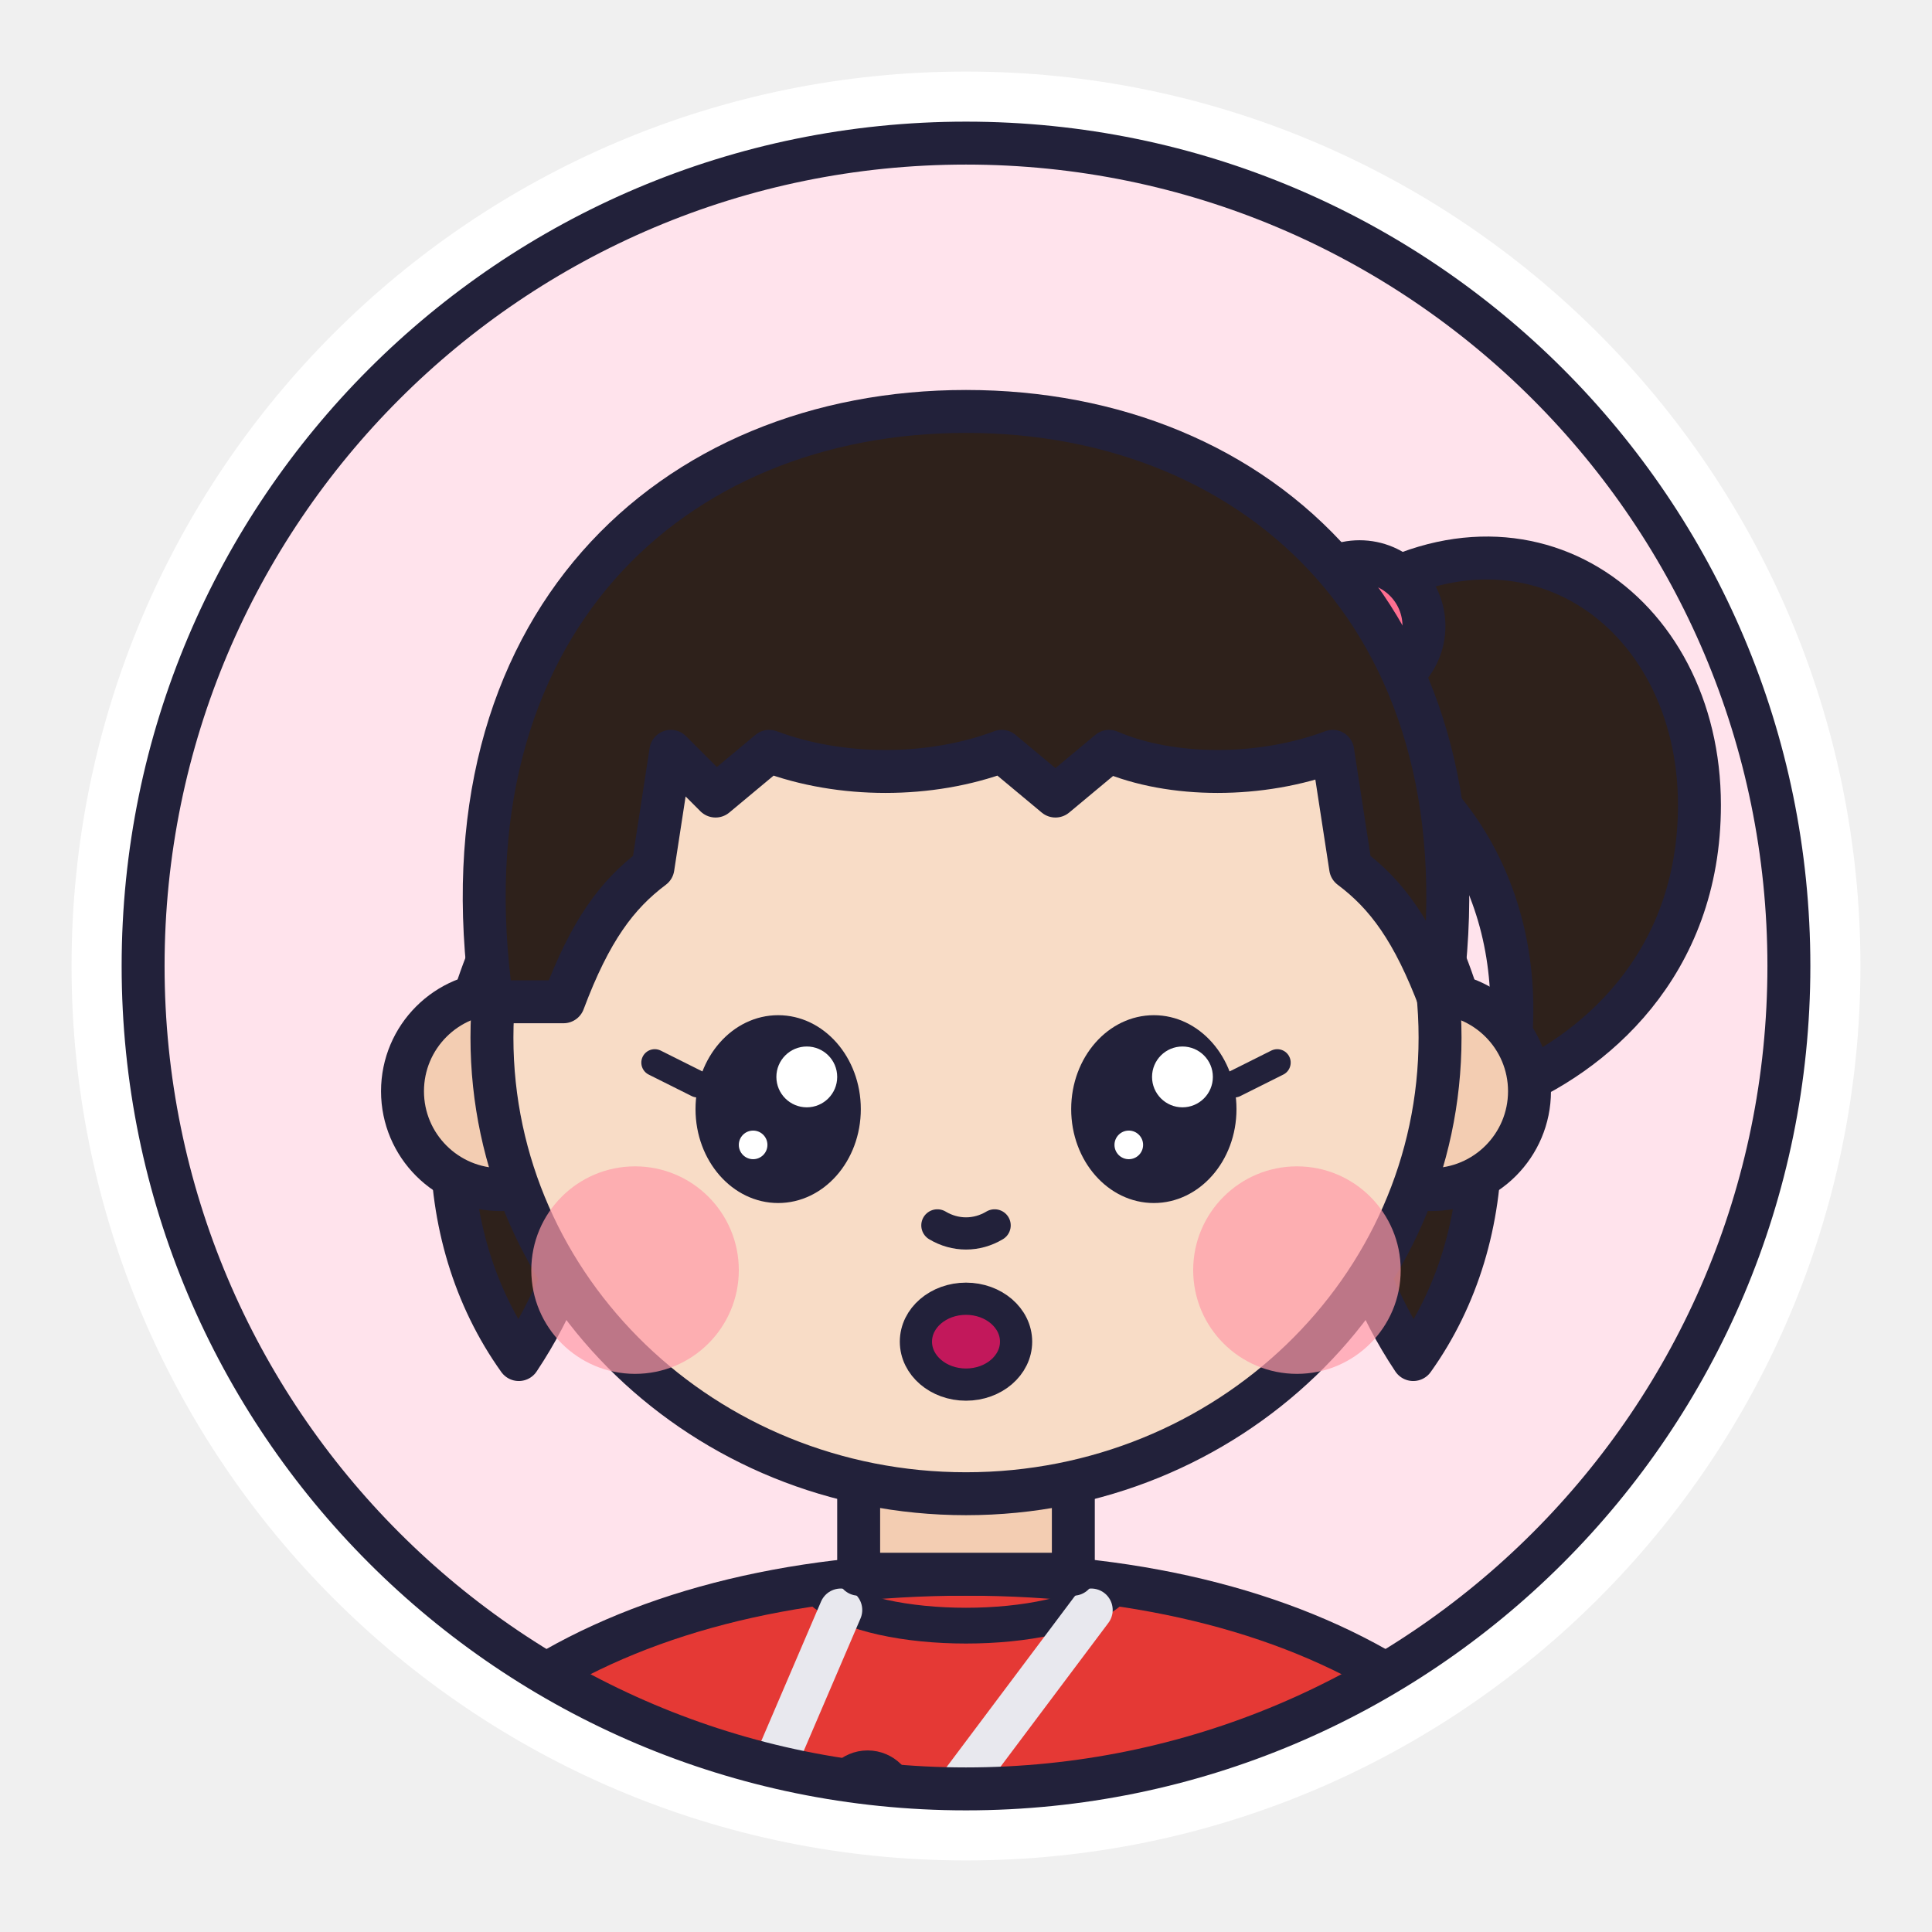
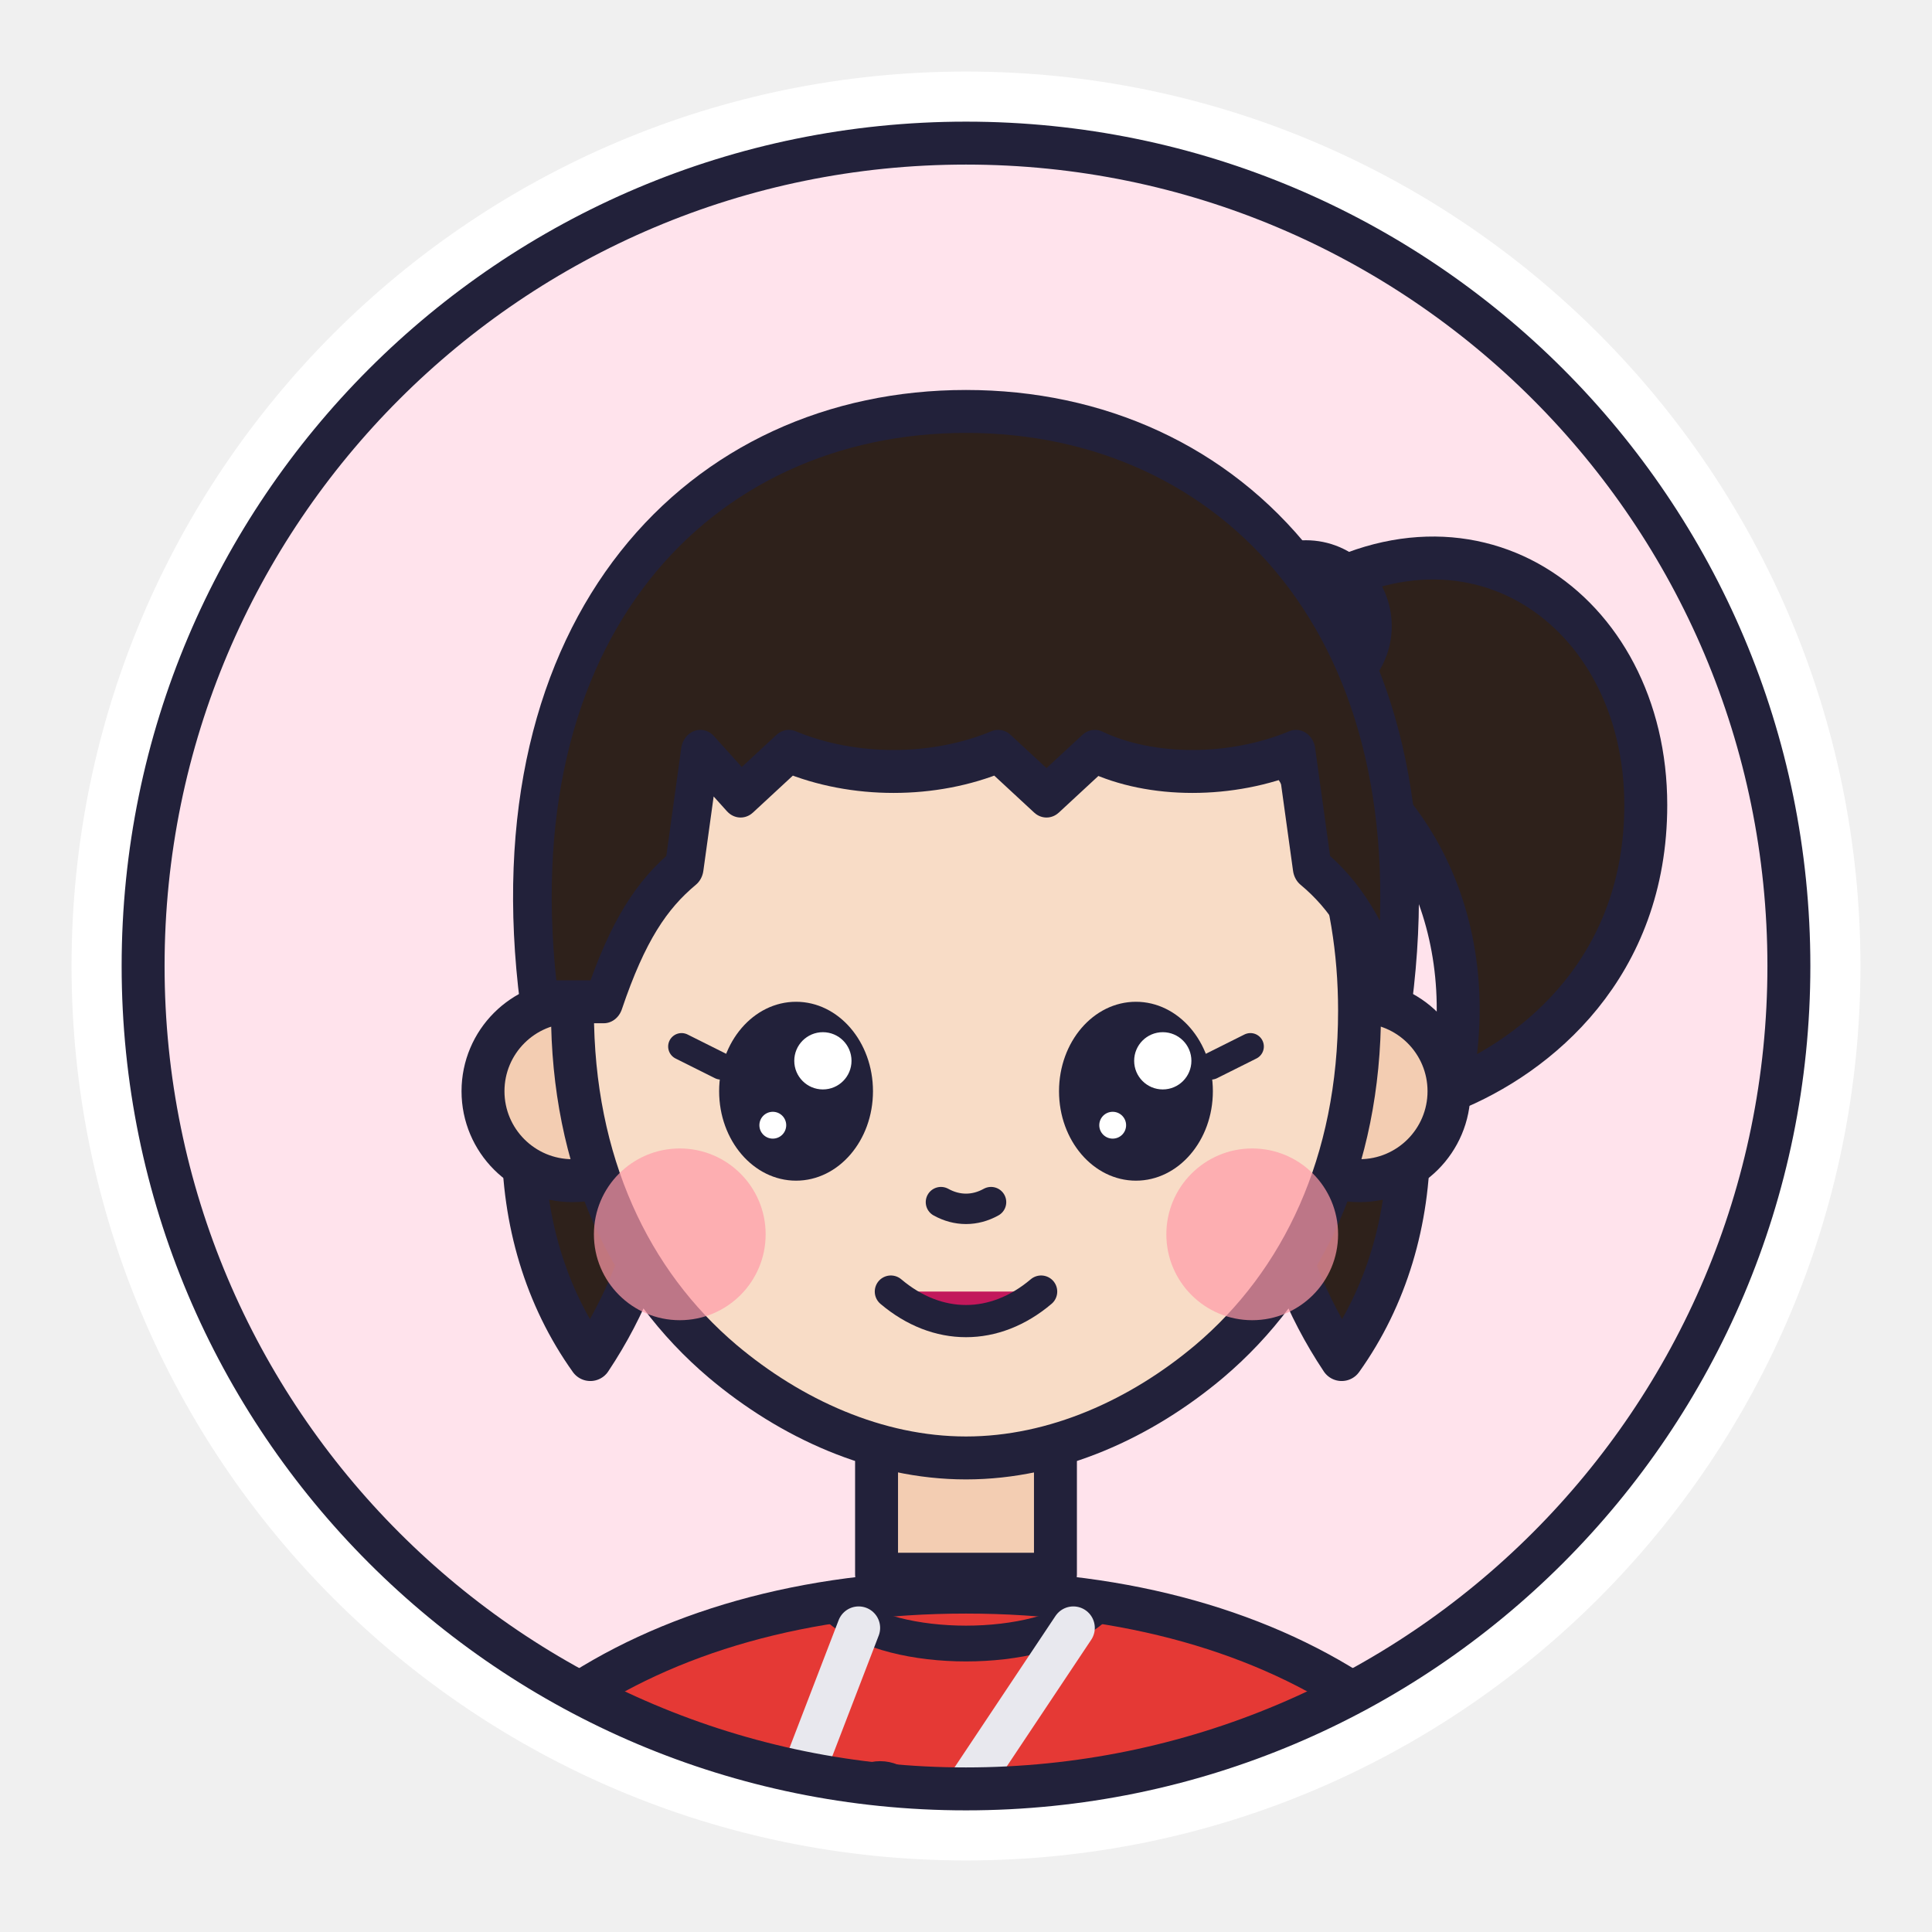
<svg xmlns="http://www.w3.org/2000/svg" viewBox="-4 -4 108 108" aria-hidden="true">
  <defs>
    <clipPath id="kmimi">
      <circle cx="50" cy="50" r="46" />
    </clipPath>
  </defs>
  <circle cx="50" cy="50" r="50" fill="#fff" />
  <circle cx="50" cy="50" r="46" fill="#FFE3EC" />
  <g clip-path="url(#kmimi)" stroke="#22213A" stroke-width="2.4" stroke-linejoin="round" stroke-linecap="round">
-     <path d="M14 108c2-15 16-24 36-24s34 9 36 24z" fill="#E53935" />
-     <path d="M42 85c3 2.5 13 2.5 16 0" fill="none" stroke-width="2" />
-     <path d="M43 86l-6 14M57 86l-12 16" fill="none" stroke="#E8E8EE" stroke-width="2.4" />
-     <circle cx="41" cy="101" r="5.5" fill="#D7A86E" />
-     <circle cx="37.5" cy="96.5" r="1.9" fill="#D7A86E" stroke-width="1.5" />
-     <circle cx="44.5" cy="96.5" r="1.9" fill="#D7A86E" stroke-width="1.5" />
-     <path d="M44 74h12v10H44z" fill="#F3CDB2" />
-     <path d="M71 30c10-7 20 0 20 11 0 9-6 14-11 16 2-9-2-17-9-20z" fill="#2E211B" />
-     <circle cx="72" cy="31" r="3.6" fill="#FF6F91" />
-     <path d="M25 46c-5 9-5 19 0 26 4-6 5-13 4-21zM75 46c5 9 5 19 0 26-4-6-5-13-4-21z" fill="#2E211B" />
-     <circle cx="24" cy="57" r="5.5" fill="#F3CDB2" />
-     <circle cx="76" cy="57" r="5.5" fill="#F3CDB2" />
-     <ellipse cx="50" cy="54" rx="26.5" ry="25.5" fill="#F8DCC6" />
-     <path d="M23.5 52c-3-21 10-33 26.5-33s29.5 12 26.5 33c-1.5-4-3-6-5-7.5l-1-6.5c-4 1.5-9 1.5-12.5 0l-3 2.5-3-2.5c-4 1.5-9 1.5-13 0l-3 2.5-2.5-2.5-1 6.5c-2 1.5-3.5 3.5-5 7.5z" fill="#2E211B" />
-     <ellipse cx="39.5" cy="58" rx="4.62" ry="5.25" fill="#22213A" stroke="none" />
-     <ellipse cx="60.5" cy="58" rx="4.62" ry="5.25" fill="#22213A" stroke="none" />
-     <circle cx="41.1" cy="56.2" r="1.7" fill="#fff" stroke="none" />
-     <circle cx="62.1" cy="56.2" r="1.7" fill="#fff" stroke="none" />
-     <circle cx="38.1" cy="60" r=".8" fill="#fff" stroke="none" />
-     <circle cx="59.1" cy="60" r=".8" fill="#fff" stroke="none" />
-     <path d="M35 56.6l-2.4-1.2M65 56.6l2.4-1.2" fill="none" stroke-width="1.5" />
-     <circle cx="31.5" cy="67" r="5.8" fill="#FF9AA8" stroke="none" opacity=".7" />
-     <circle cx="68.5" cy="67" r="5.8" fill="#FF9AA8" stroke="none" opacity=".7" />
-     <path d="M48.4 64.5c1 .6 2.2.6 3.2 0" fill="none" stroke-width="1.8" />
-     <ellipse cx="50" cy="71" rx="2.8" ry="2.4" fill="#C2185B" stroke-width="1.8" />
+     <path d="M17 108c2-14 15-23 33-23s31 9 33 23z" fill="#E53935" />
+     <path d="M43 86c3 2.5 11 2.5 14 0" fill="none" stroke-width="2" />
+     <path d="M44 87l-5 13M56 87l-10 15" fill="none" stroke="#E8E8EE" stroke-width="2.4" />
+     <circle cx="42" cy="101" r="5" fill="#D7A86E" />
+     <circle cx="38.8" cy="97" r="1.8" fill="#D7A86E" stroke-width="1.5" />
+     <circle cx="45.2" cy="97" r="1.8" fill="#D7A86E" stroke-width="1.5" />
+     <path d="M45 73h10v11H45z" fill="#F3CDB2" />
+     <path d="M68 30c10-7 20 0 20 11 0 9-6 14-11 16 2-9-2-17-9-20z" fill="#2E211B" />
+     <circle cx="69" cy="31" r="3.6" fill="#FF6F91" />
+     <path d="M29 46c-5 9-5 19 0 26 4-6 5-13 4-21zM71 46c5 9 5 19 0 26-4-6-5-13-4-21z" fill="#2E211B" />
+     <circle cx="28" cy="57" r="5" fill="#F3CDB2" />
+     <circle cx="72" cy="57" r="5" fill="#F3CDB2" />
+     <path d="M50 29c13.5 0 22 10 22 23.5 0 8.5-3.2 15.2-8.4 19.6C59.8 75.3 55 77.5 50 77.5s-9.8-2.2-13.6-5.4C31.2 67.7 28 61 28 52.5 28 39 36.5 29 50 29z" fill="#F8DCC6" />
+     <g transform="translate(5 0) scale(.9 1)">
+       <path d="M23.5 52c-3-21 10-33 26.5-33s29.5 12 26.5 33c-1.5-4-3-6-5-7.5l-1-6.5c-4 1.5-9 1.5-12.5 0l-3 2.5-3-2.5c-4 1.5-9 1.5-13 0l-3 2.5-2.5-2.5-1 6.5c-2 1.5-3.5 3.5-5 7.5z" fill="#2E211B" />
+     </g>
+     <ellipse cx="40.5" cy="57" rx="4.3" ry="5" fill="#22213A" stroke="none" />
+     <ellipse cx="59.5" cy="57" rx="4.3" ry="5" fill="#22213A" stroke="none" />
+     <circle cx="42" cy="55.3" r="1.6" fill="#fff" stroke="none" />
+     <circle cx="61" cy="55.3" r="1.6" fill="#fff" stroke="none" />
+     <circle cx="39.2" cy="58.9" r=".75" fill="#fff" stroke="none" />
+     <circle cx="58.2" cy="58.9" r=".75" fill="#fff" stroke="none" />
+     <path d="M36.3 55.6l-2.2-1.1M63.7 55.6l2.2-1.1" fill="none" stroke-width="1.5" />
+     <circle cx="34" cy="65" r="4.8" fill="#FF9AA8" stroke="none" opacity=".7" />
+     <circle cx="66" cy="65" r="4.8" fill="#FF9AA8" stroke="none" opacity=".7" />
+     <path d="M48.6 63.2c.9.5 1.9.5 2.8 0" fill="none" stroke-width="1.7" />
+     <path d="M45.8 68.2c2.6 2.2 5.8 2.2 8.4 0" fill="#C2185B" stroke-width="1.8" />
  </g>
  <circle cx="50" cy="50" r="46" fill="none" stroke="#22213A" stroke-width="2.4" />
</svg>
